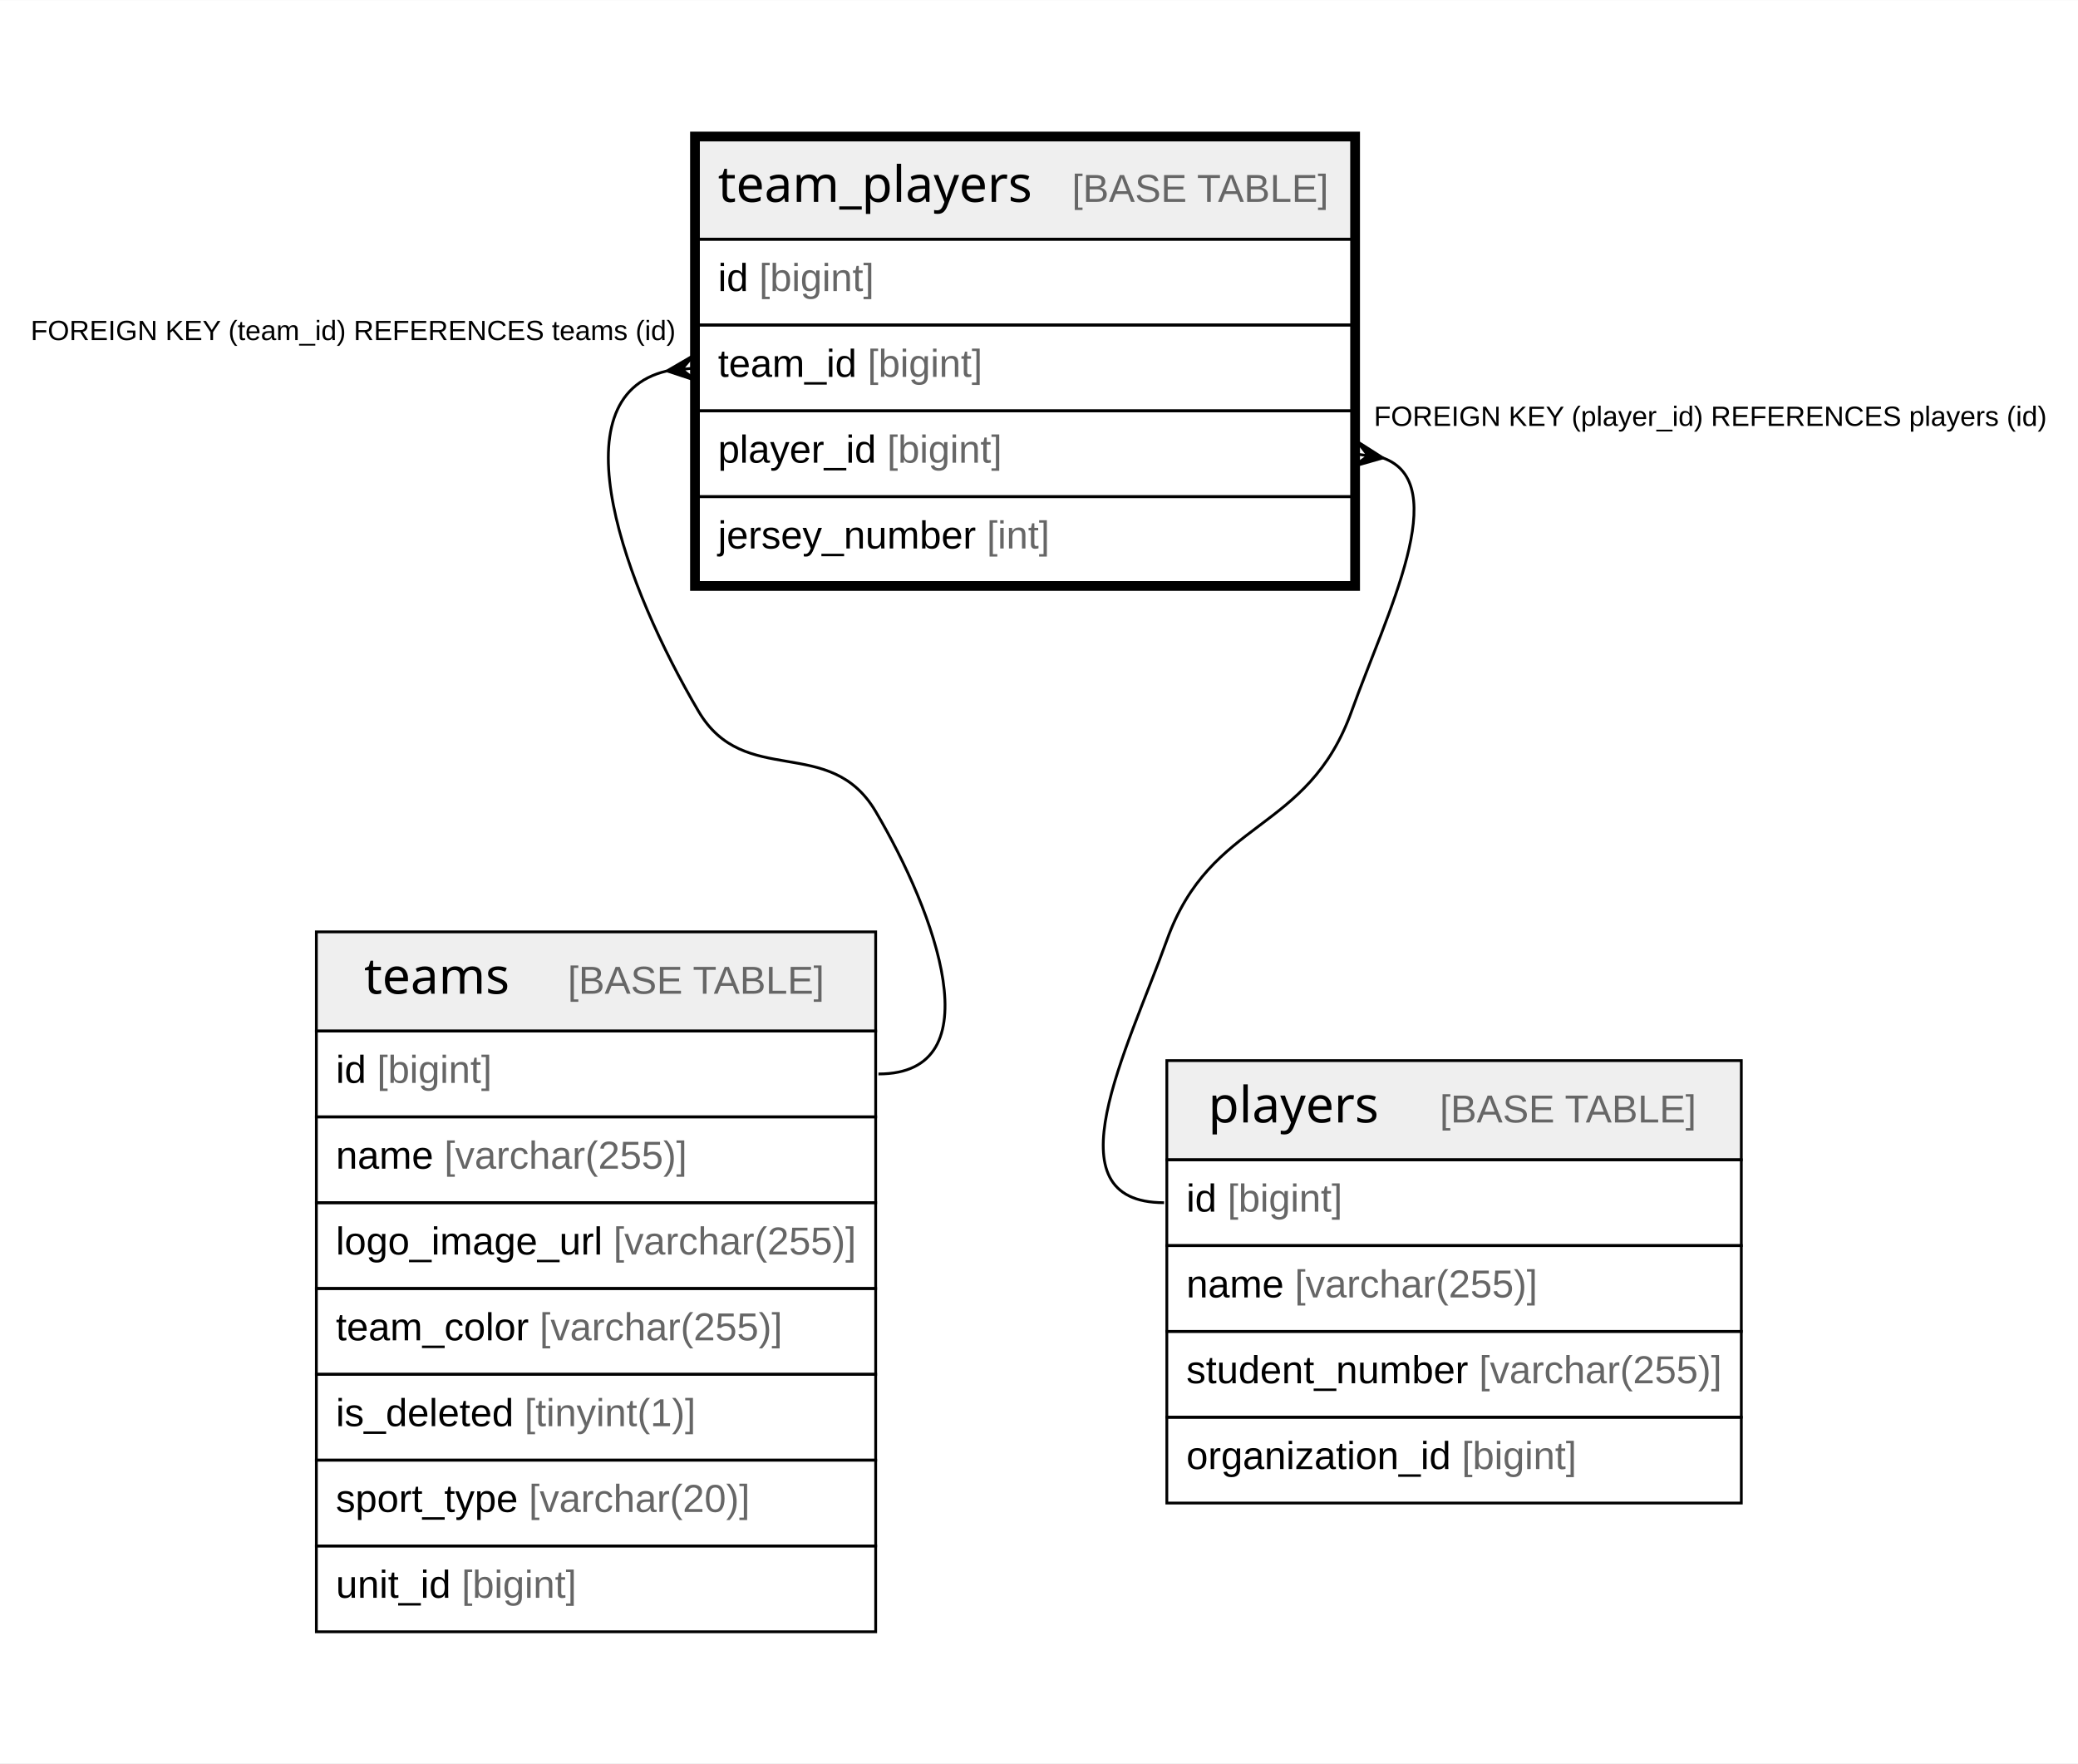
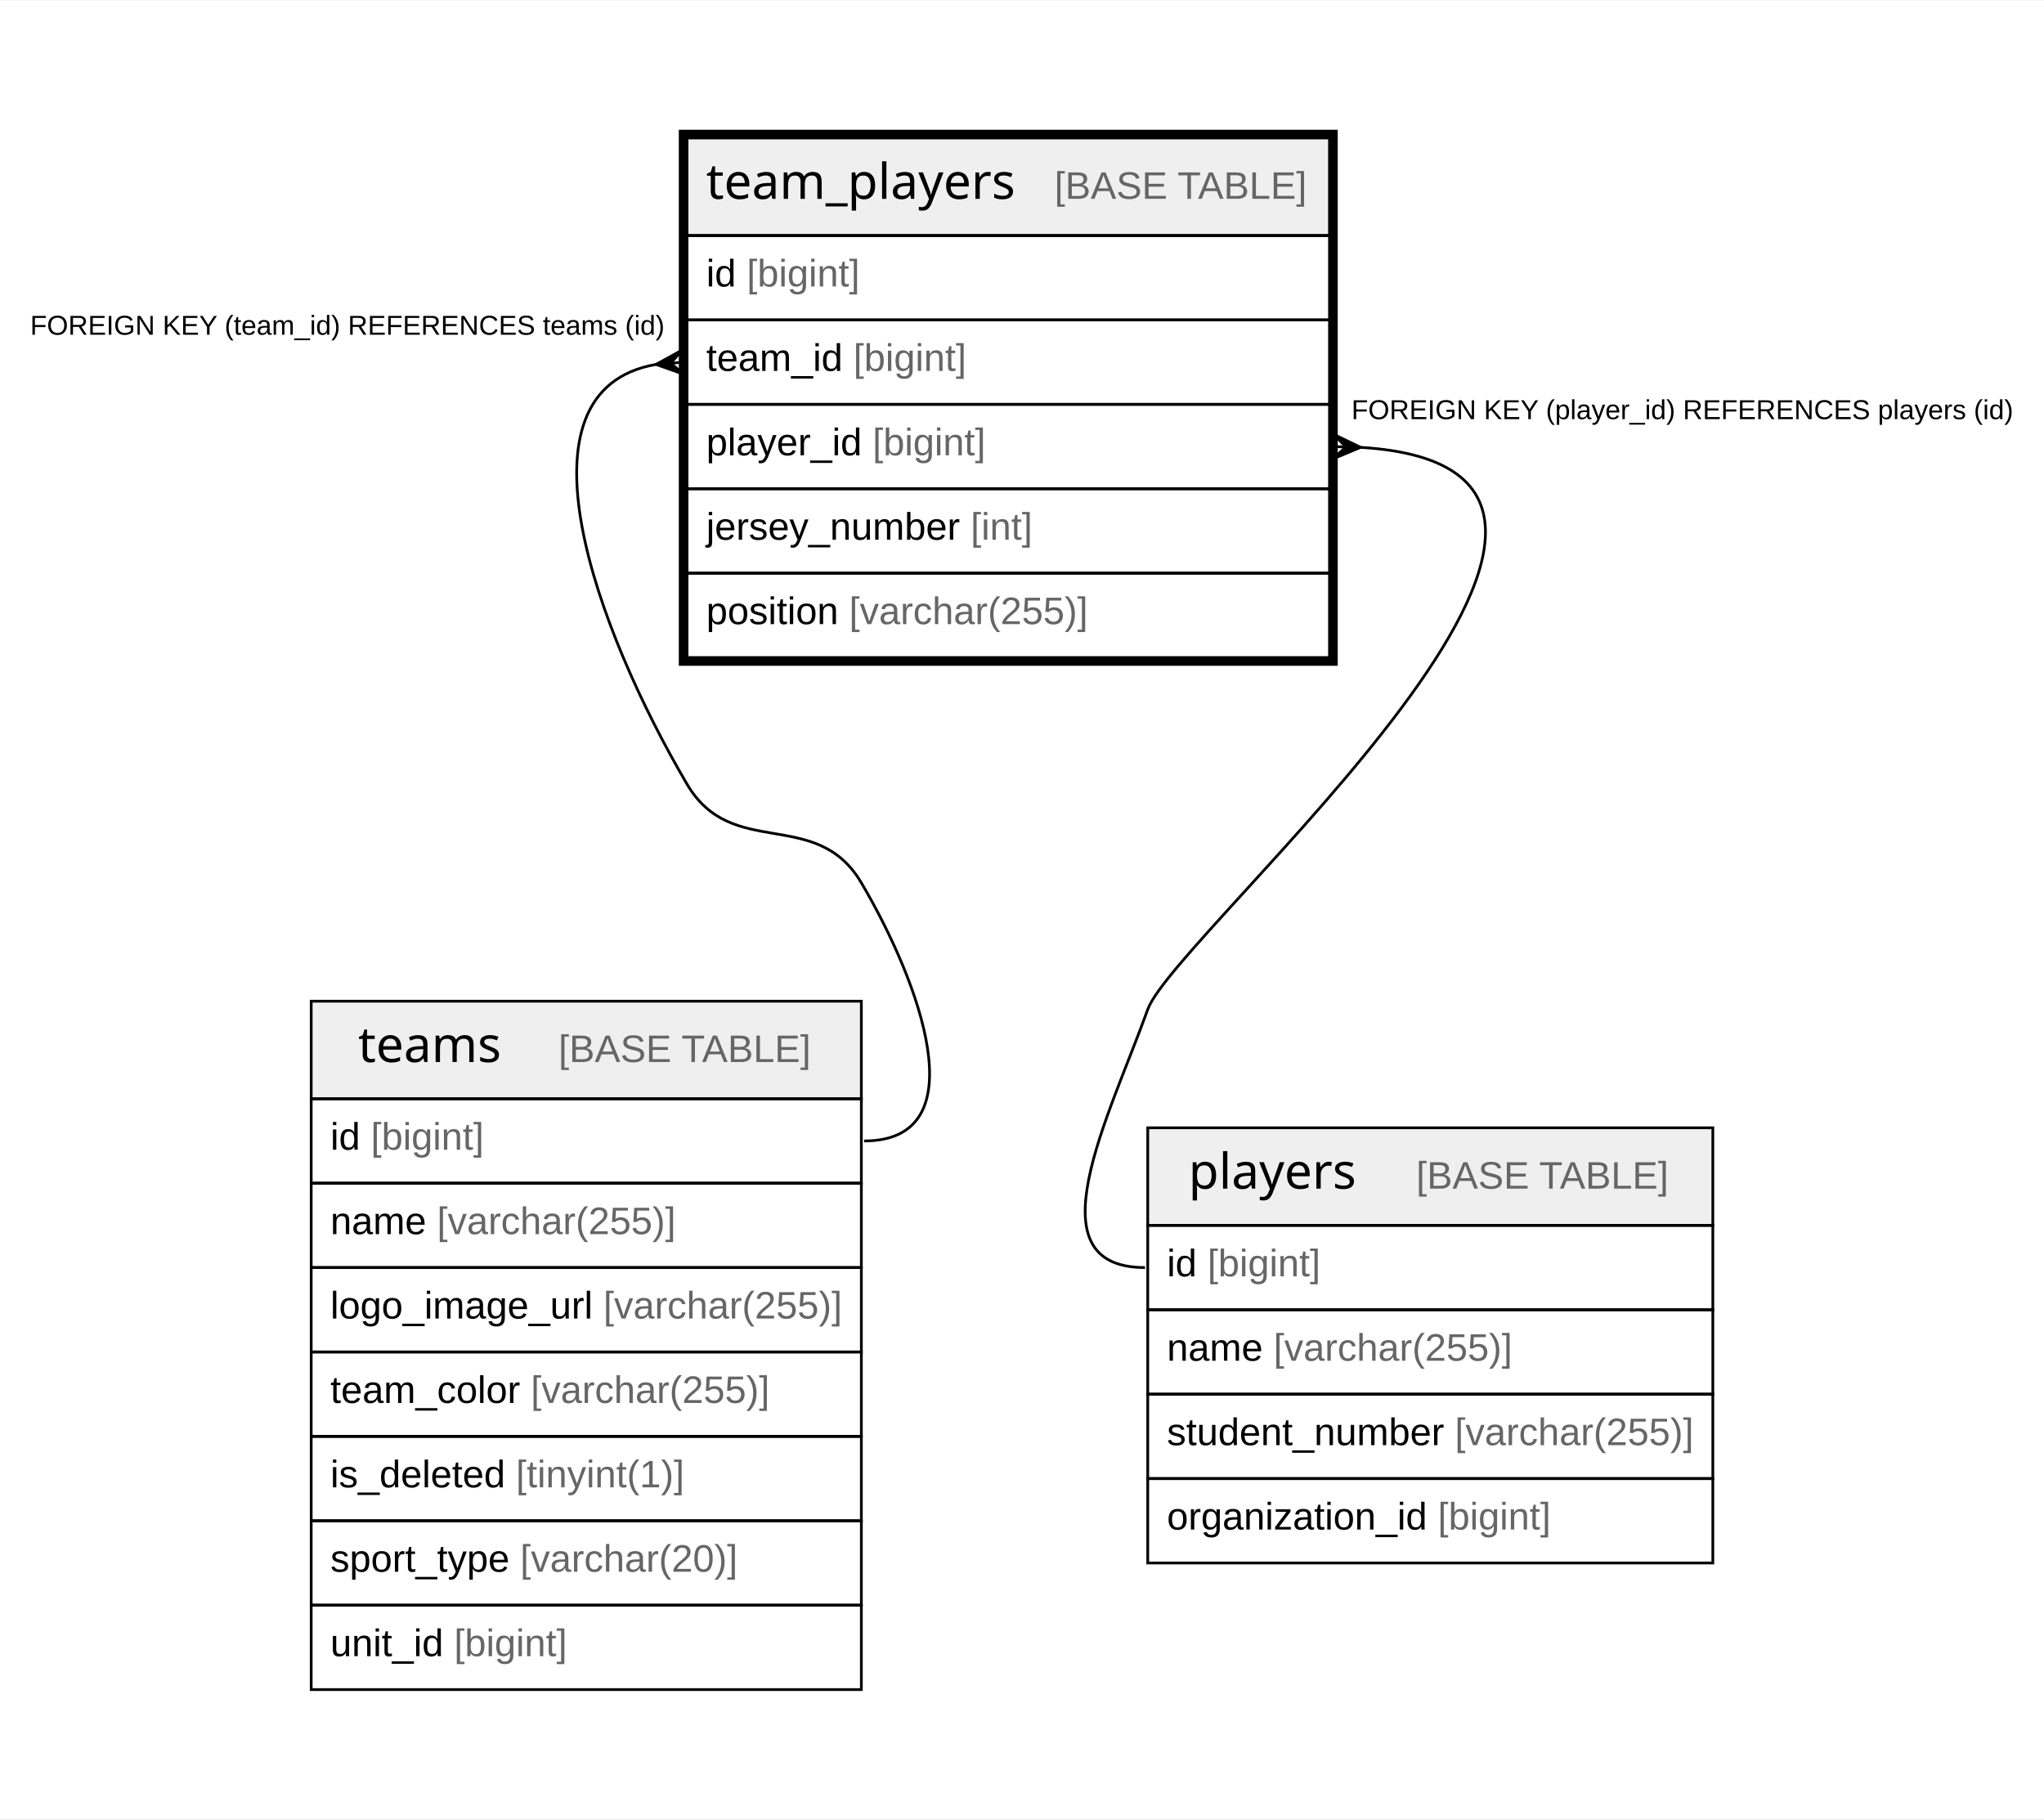
- <svg xmlns="http://www.w3.org/2000/svg" width="746pt" height="633pt" viewBox="0.00 0.00 745.89 632.80">
-   <g id="graph0" class="graph" transform="scale(1 1) rotate(0) translate(4 628.8)">
-     <polygon fill="white" stroke="none" points="-4,4 -4,-628.8 741.89,-628.8 741.89,4 -4,4" />
+ <svg xmlns="http://www.w3.org/2000/svg" width="746pt" height="664pt" viewBox="0.00 0.00 745.89 663.60">
+   <g id="graph0" class="graph" transform="scale(1 1) rotate(0) translate(4 659.6)">
+     <polygon fill="white" stroke="none" points="-4,4 -4,-659.6 741.89,-659.6 741.89,4 -4,4" />
    <g id="node1" class="node">
-       <polygon fill="#efefef" stroke="none" points="246.71,-543 246.71,-578.6 481.16,-578.6 481.16,-543 246.71,-543" />
-       <polygon fill="none" stroke="black" points="246.71,-543 246.71,-578.6 481.16,-578.6 481.16,-543 246.71,-543" />
-       <text text-anchor="start" x="253.71" y="-556.4" font-family="Arial Bold" font-size="18.00">team_players</text>
-       <text text-anchor="start" x="349.67" y="-556.4" font-family="Arial" font-size="14.00">    </text>
-       <text text-anchor="start" x="380.79" y="-556.4" font-family="Arial" font-size="14.00" fill="#666666">[BASE TABLE]</text>
+       <polygon fill="#efefef" stroke="none" points="246.71,-573.8 246.71,-609.4 481.16,-609.4 481.16,-573.8 246.71,-573.8" />
+       <polygon fill="none" stroke="black" points="246.71,-573.8 246.71,-609.4 481.16,-609.4 481.16,-573.8 246.71,-573.8" />
+       <text text-anchor="start" x="253.71" y="-587.2" font-family="Arial Bold" font-size="18.00">team_players</text>
+       <text text-anchor="start" x="349.67" y="-587.2" font-family="Arial" font-size="14.00">    </text>
+       <text text-anchor="start" x="380.79" y="-587.2" font-family="Arial" font-size="14.00" fill="#666666">[BASE TABLE]</text>
+       <polygon fill="none" stroke="black" points="246.71,-543 246.71,-573.8 481.16,-573.8 481.16,-543 246.71,-543" />
+       <text text-anchor="start" x="253.71" y="-555.2" font-family="Arial" font-size="14.00">id </text>
+       <text text-anchor="start" x="268.5" y="-555.2" font-family="Arial" font-size="14.00" fill="#666666">[bigint]</text>
      <polygon fill="none" stroke="black" points="246.71,-512.2 246.71,-543 481.16,-543 481.16,-512.2 246.71,-512.2" />
-       <text text-anchor="start" x="253.71" y="-524.4" font-family="Arial" font-size="14.00">id </text>
-       <text text-anchor="start" x="268.5" y="-524.4" font-family="Arial" font-size="14.00" fill="#666666">[bigint]</text>
+       <text text-anchor="start" x="253.71" y="-524.4" font-family="Arial" font-size="14.00">team_id </text>
+       <text text-anchor="start" x="307.41" y="-524.4" font-family="Arial" font-size="14.00" fill="#666666">[bigint]</text>
      <polygon fill="none" stroke="black" points="246.71,-481.4 246.71,-512.2 481.16,-512.2 481.16,-481.4 246.71,-481.4" />
-       <text text-anchor="start" x="253.71" y="-493.6" font-family="Arial" font-size="14.00">team_id </text>
-       <text text-anchor="start" x="307.41" y="-493.6" font-family="Arial" font-size="14.00" fill="#666666">[bigint]</text>
+       <text text-anchor="start" x="253.71" y="-493.6" font-family="Arial" font-size="14.00">player_id </text>
+       <text text-anchor="start" x="314.42" y="-493.6" font-family="Arial" font-size="14.00" fill="#666666">[bigint]</text>
      <polygon fill="none" stroke="black" points="246.71,-450.6 246.71,-481.4 481.16,-481.4 481.16,-450.6 246.71,-450.6" />
-       <text text-anchor="start" x="253.71" y="-462.8" font-family="Arial" font-size="14.00">player_id </text>
-       <text text-anchor="start" x="314.42" y="-462.8" font-family="Arial" font-size="14.00" fill="#666666">[bigint]</text>
+       <text text-anchor="start" x="253.71" y="-462.8" font-family="Arial" font-size="14.00">jersey_number </text>
+       <text text-anchor="start" x="350.2" y="-462.8" font-family="Arial" font-size="14.00" fill="#666666">[int]</text>
      <polygon fill="none" stroke="black" points="246.71,-419.8 246.71,-450.6 481.16,-450.6 481.16,-419.8 246.71,-419.8" />
-       <text text-anchor="start" x="253.71" y="-432" font-family="Arial" font-size="14.00">jersey_number </text>
-       <text text-anchor="start" x="350.2" y="-432" font-family="Arial" font-size="14.00" fill="#666666">[int]</text>
-       <polygon fill="none" stroke="black" stroke-width="3" points="245.21,-418.3 245.21,-580.1 482.66,-580.1 482.66,-418.3 245.21,-418.3" />
+       <text text-anchor="start" x="253.71" y="-432" font-family="Arial" font-size="14.00">position </text>
+       <text text-anchor="start" x="305.86" y="-432" font-family="Arial" font-size="14.00" fill="#666666">[varchar(255)]</text>
+       <polygon fill="none" stroke="black" stroke-width="3" points="245.21,-418.3 245.21,-610.9 482.66,-610.9 482.66,-418.3 245.21,-418.3" />
    </g>
    <g id="node2" class="node">
      <polygon fill="#efefef" stroke="none" points="109.56,-258.8 109.56,-294.4 310.32,-294.4 310.32,-258.8 109.56,-258.8" />
      <polygon fill="none" stroke="black" points="109.56,-258.8 109.56,-294.4 310.32,-294.4 310.32,-258.8 109.56,-258.8" />
      <text text-anchor="start" x="126.7" y="-272.2" font-family="Arial Bold" font-size="18.00">teams</text>
      <text text-anchor="start" x="168.69" y="-272.2" font-family="Arial" font-size="14.00">    </text>
      <text text-anchor="start" x="199.8" y="-272.2" font-family="Arial" font-size="14.00" fill="#666666">[BASE TABLE]</text>
      <polygon fill="none" stroke="black" points="109.56,-228 109.56,-258.8 310.32,-258.8 310.32,-228 109.56,-228" />
      <text text-anchor="start" x="116.56" y="-240.2" font-family="Arial" font-size="14.00">id </text>
      <text text-anchor="start" x="131.34" y="-240.2" font-family="Arial" font-size="14.00" fill="#666666">[bigint]</text>
      <polygon fill="none" stroke="black" points="109.56,-197.2 109.56,-228 310.32,-228 310.32,-197.2 109.56,-197.2" />
      <text text-anchor="start" x="116.56" y="-209.4" font-family="Arial" font-size="14.00">name </text>
      <text text-anchor="start" x="155.47" y="-209.4" font-family="Arial" font-size="14.00" fill="#666666">[varchar(255)]</text>
      <polygon fill="none" stroke="black" points="109.56,-166.4 109.56,-197.2 310.32,-197.2 310.32,-166.4 109.56,-166.4" />
      <text text-anchor="start" x="116.56" y="-178.6" font-family="Arial" font-size="14.00">logo_image_url </text>
      <text text-anchor="start" x="216.18" y="-178.6" font-family="Arial" font-size="14.00" fill="#666666">[varchar(255)]</text>
      <polygon fill="none" stroke="black" points="109.56,-135.6 109.56,-166.4 310.32,-166.4 310.32,-135.6 109.56,-135.6" />
      <text text-anchor="start" x="116.56" y="-147.8" font-family="Arial" font-size="14.00">team_color </text>
      <text text-anchor="start" x="189.7" y="-147.8" font-family="Arial" font-size="14.00" fill="#666666">[varchar(255)]</text>
      <polygon fill="none" stroke="black" points="109.56,-104.8 109.56,-135.6 310.32,-135.6 310.32,-104.8 109.56,-104.8" />
      <text text-anchor="start" x="116.56" y="-117" font-family="Arial" font-size="14.00">is_deleted </text>
      <text text-anchor="start" x="184.27" y="-117" font-family="Arial" font-size="14.00" fill="#666666">[tinyint(1)]</text>
      <polygon fill="none" stroke="black" points="109.56,-74 109.56,-104.8 310.32,-104.8 310.32,-74 109.56,-74" />
      <text text-anchor="start" x="116.56" y="-86.2" font-family="Arial" font-size="14.00">sport_type </text>
      <text text-anchor="start" x="185.82" y="-86.2" font-family="Arial" font-size="14.00" fill="#666666">[varchar(20)]</text>
      <polygon fill="none" stroke="black" points="109.56,-43.2 109.56,-74 310.32,-74 310.32,-43.2 109.56,-43.2" />
      <text text-anchor="start" x="116.56" y="-55.4" font-family="Arial" font-size="14.00">unit_id </text>
      <text text-anchor="start" x="161.7" y="-55.4" font-family="Arial" font-size="14.00" fill="#666666">[bigint]</text>
    </g>
    <g id="edge1" class="edge">
-       <path fill="none" stroke="black" d="M235.36,-495.71C194.89,-486.25 220.89,-417.47 246.71,-373.6 263.19,-345.61 293.81,-365.57 310.32,-337.6 331.6,-301.54 353.19,-243.4 311.32,-243.4" />
-       <polygon fill="black" stroke="black" points="235.44,-495.72 244.91,-501.24 240.74,-496.28 245.05,-496.73 245.05,-496.73 245.05,-496.73 240.74,-496.28 245.85,-492.29 235.44,-495.72" />
-       <text text-anchor="start" x="7" y="-506.8" font-family="Arial" font-size="10.00">FOREIGN KEY (team_id) REFERENCES teams (id)</text>
+       <path fill="none" stroke="black" d="M235.39,-526.77C181.07,-517.32 213.94,-429.39 246.71,-373.6 263.17,-345.59 293.81,-365.57 310.32,-337.6 331.6,-301.54 353.19,-243.4 311.32,-243.4" />
+       <polygon fill="black" stroke="black" points="235.41,-526.77 245.02,-532.06 240.73,-527.2 245.05,-527.55 245.05,-527.55 245.05,-527.55 240.73,-527.2 245.74,-523.09 235.41,-526.77" />
+       <text text-anchor="start" x="7" y="-537.6" font-family="Arial" font-size="10.00">FOREIGN KEY (team_id) REFERENCES teams (id)</text>
    </g>
    <g id="node3" class="node">
      <polygon fill="#efefef" stroke="none" points="414.83,-212.6 414.83,-248.2 621.04,-248.2 621.04,-212.6 414.83,-212.6" />
      <polygon fill="none" stroke="black" points="414.83,-212.6 414.83,-248.2 621.04,-248.2 621.04,-212.6 414.83,-212.6" />
      <text text-anchor="start" x="429.7" y="-226" font-family="Arial Bold" font-size="18.00">players</text>
      <text text-anchor="start" x="481.68" y="-226" font-family="Arial" font-size="14.00">    </text>
      <text text-anchor="start" x="512.8" y="-226" font-family="Arial" font-size="14.00" fill="#666666">[BASE TABLE]</text>
      <polygon fill="none" stroke="black" points="414.83,-181.8 414.83,-212.6 621.04,-212.6 621.04,-181.8 414.83,-181.8" />
      <text text-anchor="start" x="421.83" y="-194" font-family="Arial" font-size="14.00">id </text>
      <text text-anchor="start" x="436.62" y="-194" font-family="Arial" font-size="14.00" fill="#666666">[bigint]</text>
      <polygon fill="none" stroke="black" points="414.83,-151 414.83,-181.8 621.04,-181.8 621.04,-151 414.83,-151" />
      <text text-anchor="start" x="421.83" y="-163.2" font-family="Arial" font-size="14.00">name </text>
      <text text-anchor="start" x="460.74" y="-163.2" font-family="Arial" font-size="14.00" fill="#666666">[varchar(255)]</text>
      <polygon fill="none" stroke="black" points="414.83,-120.2 414.83,-151 621.04,-151 621.04,-120.2 414.83,-120.2" />
      <text text-anchor="start" x="421.83" y="-132.4" font-family="Arial" font-size="14.00">student_number </text>
      <text text-anchor="start" x="526.9" y="-132.4" font-family="Arial" font-size="14.00" fill="#666666">[varchar(255)]</text>
      <polygon fill="none" stroke="black" points="414.83,-89.4 414.83,-120.2 621.04,-120.2 621.04,-89.4 414.83,-89.4" />
      <text text-anchor="start" x="421.83" y="-101.6" font-family="Arial" font-size="14.00">organization_id </text>
      <text text-anchor="start" x="520.68" y="-101.6" font-family="Arial" font-size="14.00" fill="#666666">[bigint]</text>
    </g>
    <g id="edge2" class="edge">
-       <path fill="none" stroke="black" d="M492.29,-464.53C517.86,-455.65 493.69,-408.48 481.16,-373.6 465.29,-329.42 430.7,-335.58 414.83,-291.4 400.68,-252 371.96,-197.2 413.83,-197.2" />
-       <polygon fill="black" stroke="black" points="492.39,-464.51 481.85,-461.5 487.11,-465.28 482.82,-465.9 482.82,-465.9 482.82,-465.9 487.11,-465.28 483.14,-470.4 492.39,-464.51" />
-       <text text-anchor="start" x="489.16" y="-476" font-family="Arial" font-size="10.00">FOREIGN KEY (player_id) REFERENCES players (id)</text>
+       <path fill="none" stroke="black" d="M492.37,-496.51C626.04,-488.61 424.95,-319.58 414.83,-291.4 400.68,-252 371.96,-197.2 413.83,-197.2" />
+       <polygon fill="black" stroke="black" points="492.49,-496.51 482.37,-492.29 487.16,-496.66 482.83,-496.78 482.83,-496.78 482.83,-496.78 487.16,-496.66 482.62,-501.29 492.49,-496.51" />
+       <text text-anchor="start" x="489.16" y="-506.8" font-family="Arial" font-size="10.00">FOREIGN KEY (player_id) REFERENCES players (id)</text>
    </g>
  </g>
</svg>
